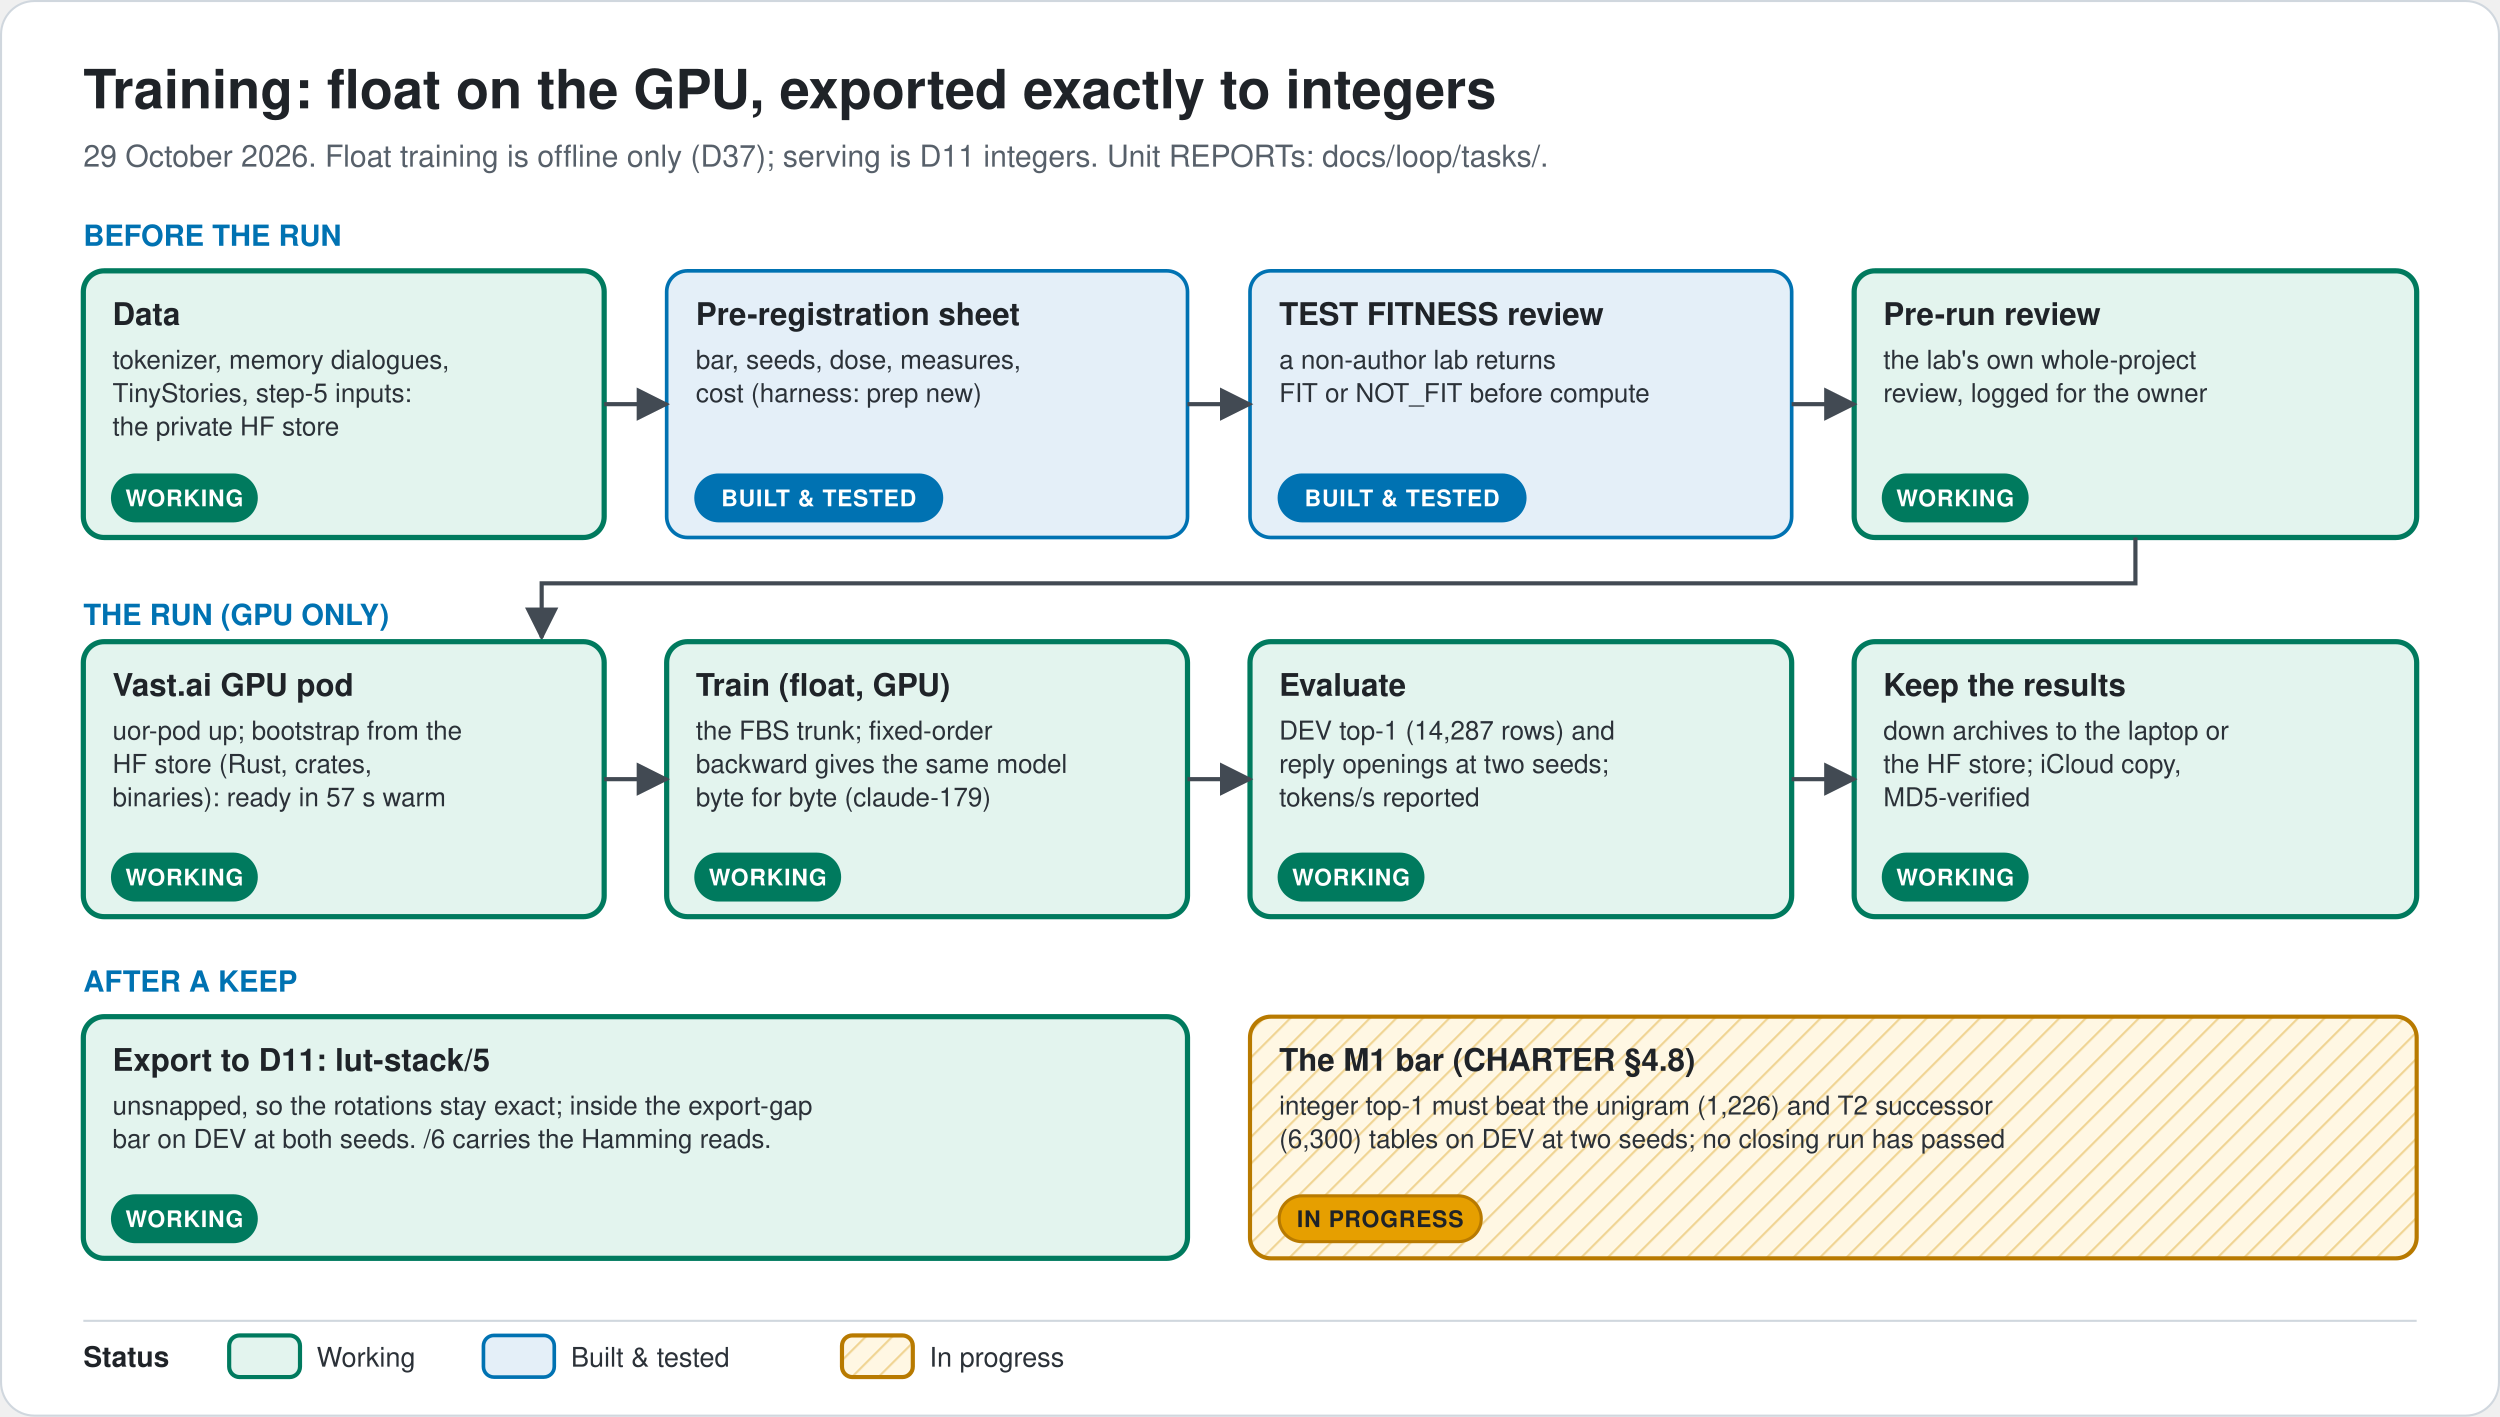
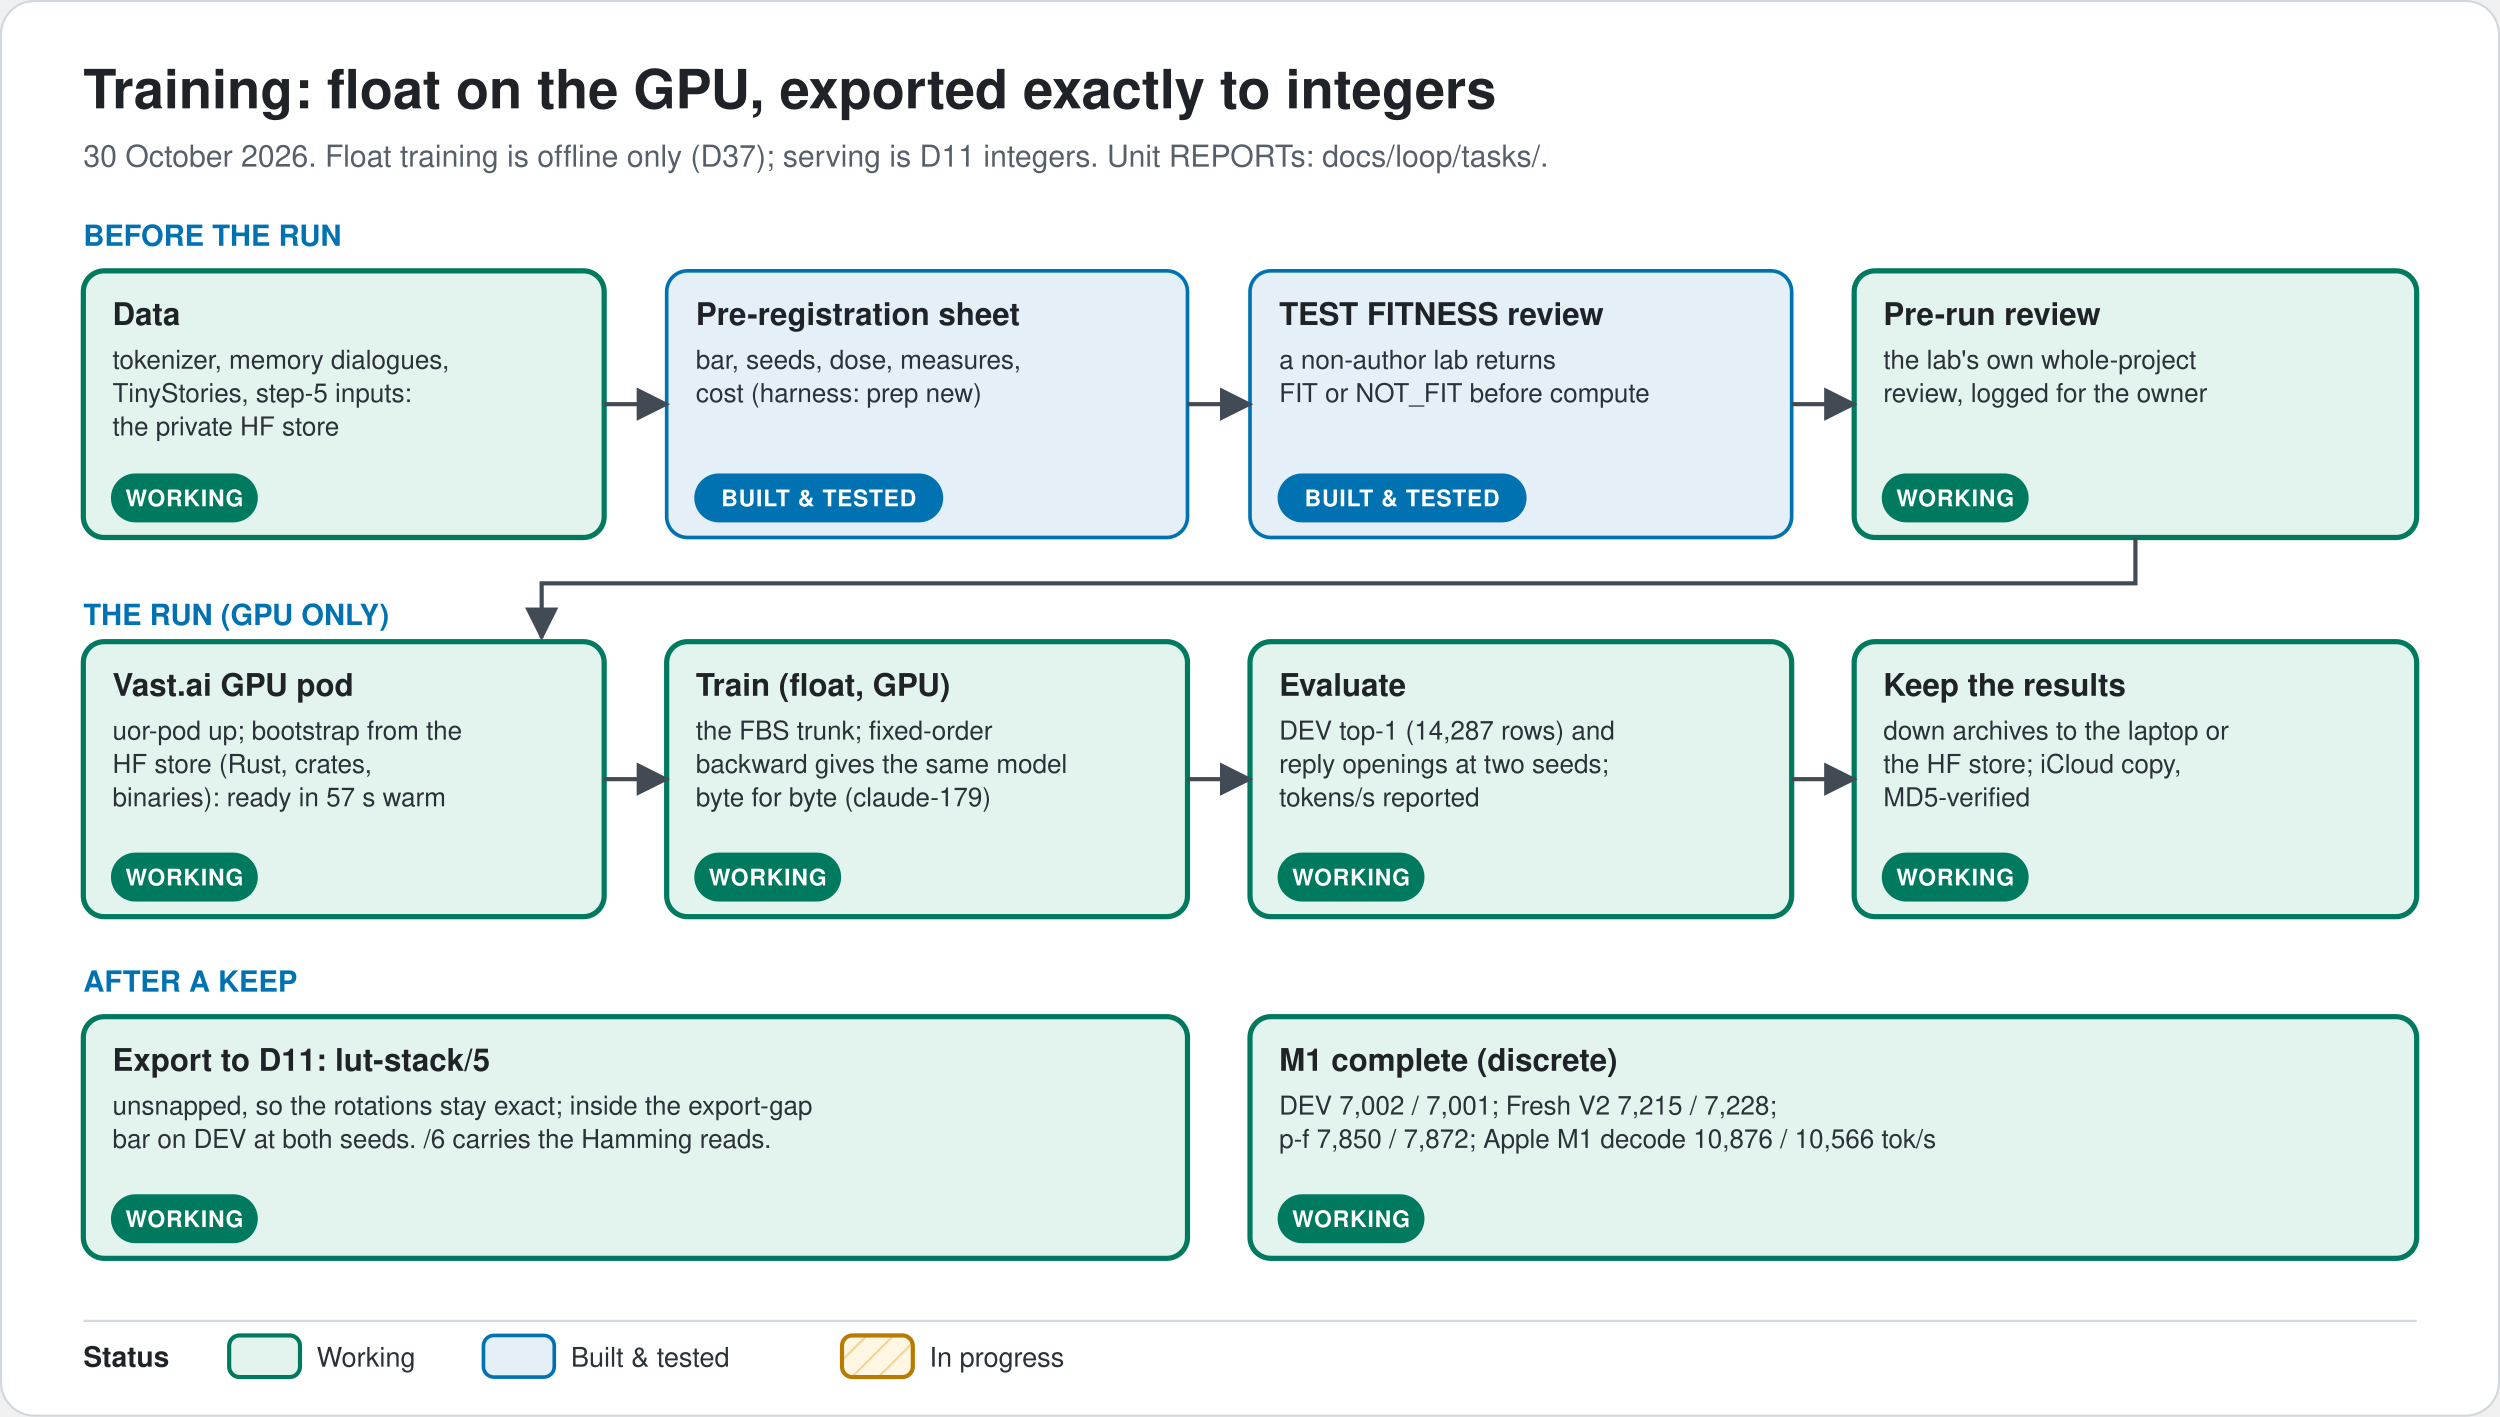
<svg xmlns="http://www.w3.org/2000/svg" viewBox="0 0 1200 680" width="1200" height="680" role="img" aria-labelledby="t d" font-family="-apple-system, BlinkMacSystemFont, 'Segoe UI', Helvetica, Arial, sans-serif">
  <defs>
    <marker id="ah" viewBox="0 0 10 10" refX="9" refY="5" markerWidth="8" markerHeight="8" orient="auto-start-reverse">
      <path d="M0,0 L10,5 L0,10 z" fill="#424A53" />
    </marker>
    <pattern id="hP" width="9" height="9" patternUnits="userSpaceOnUse" patternTransform="rotate(45)">
      <rect width="9" height="9" fill="#FFF7E3" />
      <line x1="0" y1="0" x2="0" y2="9" stroke="#F1D79A" stroke-width="2.2" />
    </pattern>
    <pattern id="hF" width="8" height="8" patternUnits="userSpaceOnUse">
      <rect width="8" height="8" fill="#F0F2F4" />
      <path d="M0,0 L8,8 M8,0 L0,8" stroke="#D3D8DD" stroke-width="1" />
    </pattern>
  </defs>
  <rect x="0.5" y="0.5" width="1199" height="679" rx="16" fill="#FFFFFF" stroke="#D0D7DE" stroke-width="1" />
  <text x="40" y="52" font-size="26" font-weight="700" fill="#1F2328" text-anchor="start">Training: float on the GPU, exported exactly to integers</text>
-   <text x="40" y="80" font-size="14.5" font-weight="400" fill="#57606A" text-anchor="start">29 October 2026. Float training is offline only (D37); serving is D11 integers. Unit REPORTs: docs/loop/tasks/.</text>
+   <text x="40" y="80" font-size="14.5" font-weight="400" fill="#57606A" text-anchor="start">30 October 2026. Float training is offline only (D37); serving is D11 integers. Unit REPORTs: docs/loop/tasks/.</text>
  <text x="40" y="118" font-size="14" font-weight="700" fill="#0072B2" text-anchor="start">BEFORE THE RUN</text>
  <rect x="40" y="130" width="250" height="128" rx="10" fill="#E3F4EE" stroke="#007A5E" stroke-width="2.5" />
  <text x="54" y="156" font-size="15" font-weight="700" fill="#1F2328" text-anchor="start">Data</text>
  <text x="54" y="177" font-size="12.5" font-weight="400" fill="#2B3138" text-anchor="start">tokenizer, memory dialogues,</text>
  <text x="54" y="193" font-size="12.5" font-weight="400" fill="#2B3138" text-anchor="start">TinyStories, step-5 inputs:</text>
  <text x="54" y="209" font-size="12.5" font-weight="400" fill="#2B3138" text-anchor="start">the private HF store</text>
  <rect x="54" y="228" width="69" height="22" rx="11" fill="#007A5E" stroke="#007A5E" stroke-width="1.5" />
  <text x="88.5" y="243" font-size="11" font-weight="700" fill="#FFFFFF" text-anchor="middle" letter-spacing="0.4">WORKING</text>
  <rect x="320" y="130" width="250" height="128" rx="10" fill="#E4EFF8" stroke="#0072B2" stroke-width="1.75" />
  <text x="334" y="156" font-size="15" font-weight="700" fill="#1F2328" text-anchor="start">Pre-registration sheet</text>
  <text x="334" y="177" font-size="12.5" font-weight="400" fill="#2B3138" text-anchor="start">bar, seeds, dose, measures,</text>
  <text x="334" y="193" font-size="12.5" font-weight="400" fill="#2B3138" text-anchor="start">cost (harness: prep new)</text>
  <rect x="334" y="228" width="118" height="22" rx="11" fill="#0072B2" stroke="#0072B2" stroke-width="1.5" />
  <text x="393" y="243" font-size="11" font-weight="700" fill="#FFFFFF" text-anchor="middle" letter-spacing="0.4">BUILT &amp; TESTED</text>
  <rect x="600" y="130" width="260" height="128" rx="10" fill="#E4EFF8" stroke="#0072B2" stroke-width="1.75" />
  <text x="614" y="156" font-size="15" font-weight="700" fill="#1F2328" text-anchor="start">TEST FITNESS review</text>
  <text x="614" y="177" font-size="12.5" font-weight="400" fill="#2B3138" text-anchor="start">a non-author lab returns</text>
  <text x="614" y="193" font-size="12.5" font-weight="400" fill="#2B3138" text-anchor="start">FIT or NOT_FIT before compute</text>
  <rect x="614" y="228" width="118" height="22" rx="11" fill="#0072B2" stroke="#0072B2" stroke-width="1.5" />
  <text x="673" y="243" font-size="11" font-weight="700" fill="#FFFFFF" text-anchor="middle" letter-spacing="0.4">BUILT &amp; TESTED</text>
  <rect x="890" y="130" width="270" height="128" rx="10" fill="#E3F4EE" stroke="#007A5E" stroke-width="2.5" />
  <text x="904" y="156" font-size="15" font-weight="700" fill="#1F2328" text-anchor="start">Pre-run review</text>
  <text x="904" y="177" font-size="12.5" font-weight="400" fill="#2B3138" text-anchor="start">the lab's own whole-project</text>
  <text x="904" y="193" font-size="12.5" font-weight="400" fill="#2B3138" text-anchor="start">review, logged for the owner</text>
  <rect x="904" y="228" width="69" height="22" rx="11" fill="#007A5E" stroke="#007A5E" stroke-width="1.5" />
  <text x="938.5" y="243" font-size="11" font-weight="700" fill="#FFFFFF" text-anchor="middle" letter-spacing="0.4">WORKING</text>
  <path d="M290,194 L320,194" fill="none" stroke="#424A53" stroke-width="2" marker-end="url(#ah)" />
  <path d="M570,194 L600,194" fill="none" stroke="#424A53" stroke-width="2" marker-end="url(#ah)" />
  <path d="M860,194 L890,194" fill="none" stroke="#424A53" stroke-width="2" marker-end="url(#ah)" />
  <path d="M1025,258 L1025,280 L260,280 L260,306" fill="none" stroke="#424A53" stroke-width="2" marker-end="url(#ah)" />
  <text x="40" y="300" font-size="14" font-weight="700" fill="#0072B2" text-anchor="start">THE RUN (GPU ONLY)</text>
  <rect x="40" y="308" width="250" height="132" rx="10" fill="#E3F4EE" stroke="#007A5E" stroke-width="2.5" />
  <text x="54" y="334" font-size="15" font-weight="700" fill="#1F2328" text-anchor="start">Vast.ai GPU pod</text>
  <text x="54" y="355" font-size="12.5" font-weight="400" fill="#2B3138" text-anchor="start">uor-pod up; bootstrap from the</text>
  <text x="54" y="371" font-size="12.5" font-weight="400" fill="#2B3138" text-anchor="start">HF store (Rust, crates,</text>
  <text x="54" y="387" font-size="12.5" font-weight="400" fill="#2B3138" text-anchor="start">binaries): ready in 57 s warm</text>
  <rect x="54" y="410" width="69" height="22" rx="11" fill="#007A5E" stroke="#007A5E" stroke-width="1.5" />
  <text x="88.5" y="425" font-size="11" font-weight="700" fill="#FFFFFF" text-anchor="middle" letter-spacing="0.4">WORKING</text>
  <rect x="320" y="308" width="250" height="132" rx="10" fill="#E3F4EE" stroke="#007A5E" stroke-width="2.5" />
  <text x="334" y="334" font-size="15" font-weight="700" fill="#1F2328" text-anchor="start">Train (float, GPU)</text>
  <text x="334" y="355" font-size="12.5" font-weight="400" fill="#2B3138" text-anchor="start">the FBS trunk; fixed-order</text>
  <text x="334" y="371" font-size="12.5" font-weight="400" fill="#2B3138" text-anchor="start">backward gives the same model</text>
  <text x="334" y="387" font-size="12.5" font-weight="400" fill="#2B3138" text-anchor="start">byte for byte (claude-179)</text>
  <rect x="334" y="410" width="69" height="22" rx="11" fill="#007A5E" stroke="#007A5E" stroke-width="1.5" />
  <text x="368.5" y="425" font-size="11" font-weight="700" fill="#FFFFFF" text-anchor="middle" letter-spacing="0.4">WORKING</text>
  <rect x="600" y="308" width="260" height="132" rx="10" fill="#E3F4EE" stroke="#007A5E" stroke-width="2.5" />
  <text x="614" y="334" font-size="15" font-weight="700" fill="#1F2328" text-anchor="start">Evaluate</text>
  <text x="614" y="355" font-size="12.5" font-weight="400" fill="#2B3138" text-anchor="start">DEV top-1 (14,287 rows) and</text>
  <text x="614" y="371" font-size="12.5" font-weight="400" fill="#2B3138" text-anchor="start">reply openings at two seeds;</text>
  <text x="614" y="387" font-size="12.5" font-weight="400" fill="#2B3138" text-anchor="start">tokens/s reported</text>
  <rect x="614" y="410" width="69" height="22" rx="11" fill="#007A5E" stroke="#007A5E" stroke-width="1.5" />
  <text x="648.5" y="425" font-size="11" font-weight="700" fill="#FFFFFF" text-anchor="middle" letter-spacing="0.4">WORKING</text>
  <rect x="890" y="308" width="270" height="132" rx="10" fill="#E3F4EE" stroke="#007A5E" stroke-width="2.5" />
  <text x="904" y="334" font-size="15" font-weight="700" fill="#1F2328" text-anchor="start">Keep the results</text>
  <text x="904" y="355" font-size="12.5" font-weight="400" fill="#2B3138" text-anchor="start">down archives to the laptop or</text>
  <text x="904" y="371" font-size="12.5" font-weight="400" fill="#2B3138" text-anchor="start">the HF store; iCloud copy,</text>
  <text x="904" y="387" font-size="12.5" font-weight="400" fill="#2B3138" text-anchor="start">MD5-verified</text>
  <rect x="904" y="410" width="69" height="22" rx="11" fill="#007A5E" stroke="#007A5E" stroke-width="1.5" />
  <text x="938.5" y="425" font-size="11" font-weight="700" fill="#FFFFFF" text-anchor="middle" letter-spacing="0.4">WORKING</text>
  <path d="M290,374 L320,374" fill="none" stroke="#424A53" stroke-width="2" marker-end="url(#ah)" />
  <path d="M570,374 L600,374" fill="none" stroke="#424A53" stroke-width="2" marker-end="url(#ah)" />
  <path d="M860,374 L890,374" fill="none" stroke="#424A53" stroke-width="2" marker-end="url(#ah)" />
  <text x="40" y="476" font-size="14" font-weight="700" fill="#0072B2" text-anchor="start">AFTER A KEEP</text>
  <rect x="40" y="488" width="530" height="116" rx="10" fill="#E3F4EE" stroke="#007A5E" stroke-width="2.5" />
  <text x="54" y="514" font-size="15" font-weight="700" fill="#1F2328" text-anchor="start">Export to D11: lut-stack/5</text>
  <text x="54" y="535" font-size="12.5" font-weight="400" fill="#2B3138" text-anchor="start">unsnapped, so the rotations stay exact; inside the export-gap</text>
  <text x="54" y="551" font-size="12.5" font-weight="400" fill="#2B3138" text-anchor="start">bar on DEV at both seeds. /6 carries the Hamming reads.</text>
  <rect x="54" y="574" width="69" height="22" rx="11" fill="#007A5E" stroke="#007A5E" stroke-width="1.5" />
  <text x="88.5" y="589" font-size="11" font-weight="700" fill="#FFFFFF" text-anchor="middle" letter-spacing="0.4">WORKING</text>
-   <rect x="600" y="488" width="560" height="116" rx="10" fill="url(#hP)" stroke="#B87A00" stroke-width="2" />
-   <text x="614" y="514" font-size="15" font-weight="700" fill="#1F2328" text-anchor="start">The M1 bar (CHARTER §4.8)</text>
-   <text x="614" y="535" font-size="12.5" font-weight="400" fill="#2B3138" text-anchor="start">integer top-1 must beat the unigram (1,226) and T2 successor</text>
-   <text x="614" y="551" font-size="12.5" font-weight="400" fill="#2B3138" text-anchor="start">(6,300) tables on DEV at two seeds; no closing run has passed</text>
-   <rect x="614" y="574" width="97" height="22" rx="11" fill="#E69F00" stroke="#B87A00" stroke-width="1.5" />
-   <text x="662.5" y="589" font-size="11" font-weight="700" fill="#1F2328" text-anchor="middle" letter-spacing="0.4">IN PROGRESS</text>
+   <rect x="600" y="488" width="560" height="116" rx="10" fill="#E3F4EE" stroke="#007A5E" stroke-width="2.5" />
+   <text x="614" y="514" font-size="15" font-weight="700" fill="#1F2328" text-anchor="start">M1 complete (discrete)</text>
+   <text x="614" y="535" font-size="12.5" font-weight="400" fill="#2B3138" text-anchor="start">DEV 7,002 / 7,001; Fresh V2 7,215 / 7,228;</text>
+   <text x="614" y="551" font-size="12.5" font-weight="400" fill="#2B3138" text-anchor="start">p-f 7,850 / 7,872; Apple M1 decode 10,876 / 10,566 tok/s</text>
+   <rect x="614" y="574" width="69" height="22" rx="11" fill="#007A5E" stroke="#007A5E" stroke-width="1.5" />
+   <text x="648.5" y="589" font-size="11" font-weight="700" fill="#FFFFFF" text-anchor="middle" letter-spacing="0.4">WORKING</text>
  <path d="M40,634 L1160,634" fill="none" stroke="#D0D7DE" stroke-width="1" />
  <text x="40" y="656" font-size="13.5" font-weight="700" fill="#1F2328" text-anchor="start">Status</text>
  <rect x="110" y="641" width="34" height="20" rx="5" fill="#E3F4EE" stroke="#007A5E" stroke-width="2" />
  <text x="152" y="656" font-size="13" font-weight="400" fill="#2B3138" text-anchor="start">Working</text>
  <rect x="232.05" y="641" width="34" height="20" rx="5" fill="#E4EFF8" stroke="#0072B2" stroke-width="1.75" />
  <text x="274.05" y="656" font-size="13" font-weight="400" fill="#2B3138" text-anchor="start">Built &amp; tested</text>
  <rect x="404.15" y="641" width="34" height="20" rx="5" fill="url(#hP)" stroke="#B87A00" stroke-width="2" />
  <text x="446.15" y="656" font-size="13" font-weight="400" fill="#2B3138" text-anchor="start">In progress</text>
</svg>
